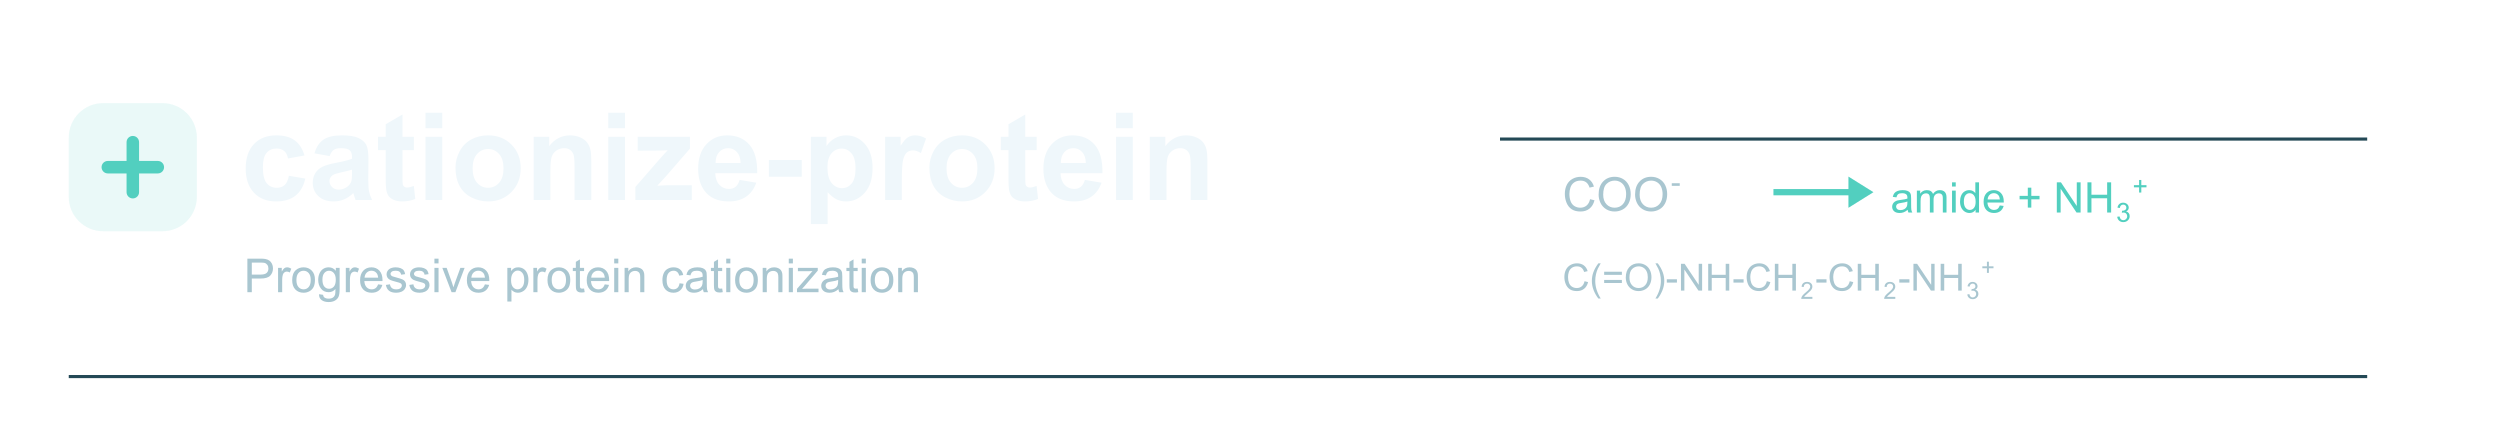
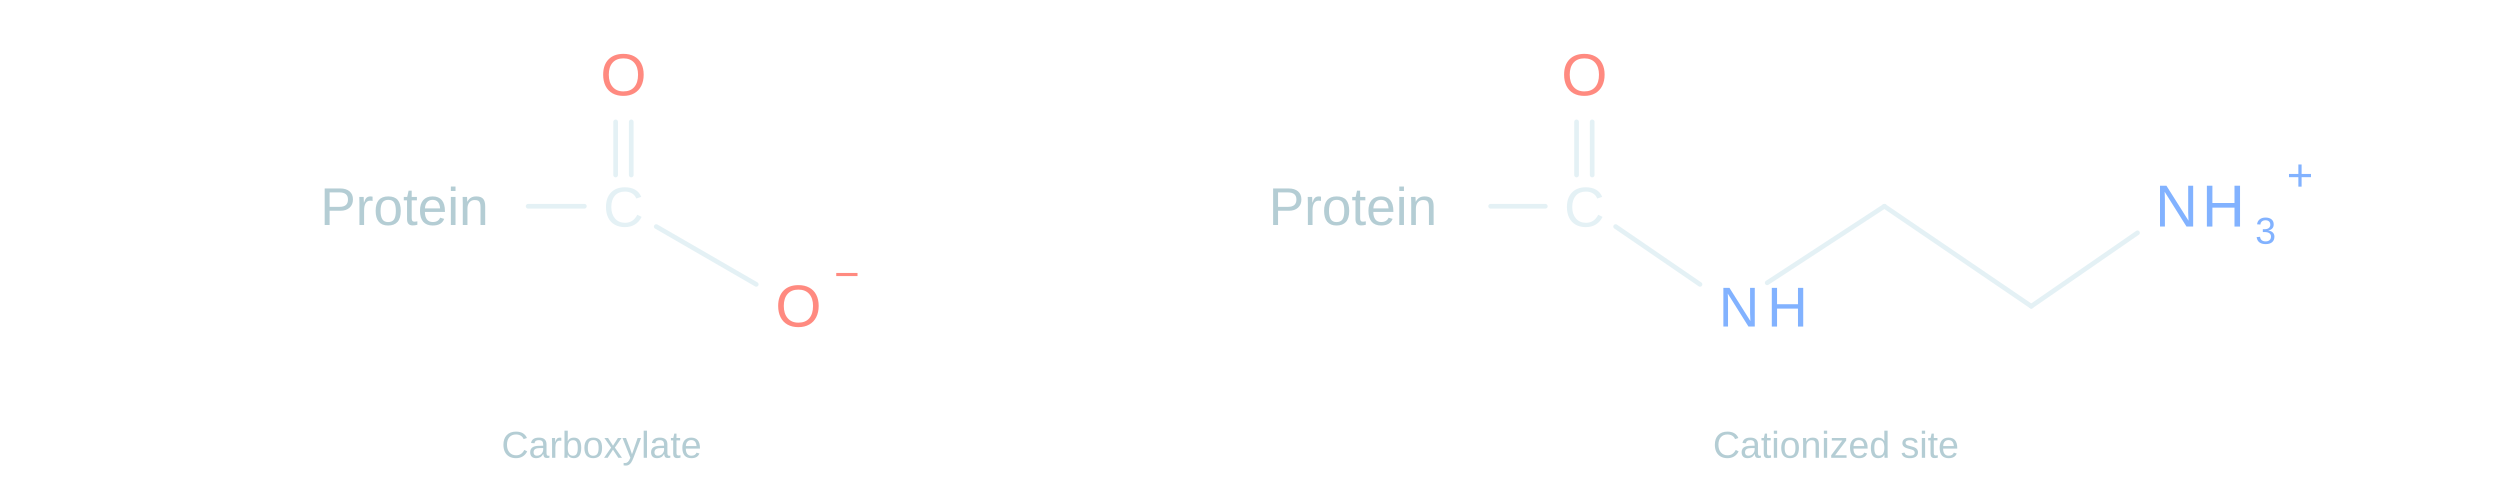
- <svg xmlns="http://www.w3.org/2000/svg" width="1600" height="280" viewBox="0 0 1600 280" role="img" aria-labelledby="title desc">
-   <rect x="44" y="66" width="82" height="82" rx="22" fill="#52cfbf" fill-opacity="0.12" />
-   <rect x="65" y="103" width="40" height="8" rx="4" fill="#52cfbf" />
-   <rect x="81" y="87" width="8" height="40" rx="4" fill="#52cfbf" />
-   <path transform="translate(154.000 128.000) scale(1 -1)" fill="#eff7fb" d="M40.865,28.494 L30.323,26.581 Q29.786,29.75,27.897,31.346 Q26.008,32.943,23.01,32.943 Q19,32.943,16.624,30.176 Q14.247,27.422,14.247,20.95 Q14.247,13.748,16.66,10.774 Q19.086,7.812,23.156,7.812 Q26.203,7.812,28.141,9.543 Q30.091,11.273,30.883,15.502 L41.401,13.711 Q39.768,6.472,35.112,2.779 Q30.469,-0.914,22.657,-0.914 Q13.784,-0.914,8.507,4.68 Q3.242,10.286,3.242,20.183 Q3.242,30.201,8.531,35.782 Q13.821,41.364,22.852,41.364 Q30.237,41.364,34.6,38.183 Q38.963,35.002,40.865,28.494 Z M56.977,28.104 L47.263,29.859 Q48.896,35.722,52.894,38.537 Q56.891,41.364,64.777,41.364 Q71.943,41.364,75.441,39.67 Q78.951,37.976,80.377,35.368 Q81.802,32.76,81.802,25.789 L81.693,13.297 Q81.693,7.958,82.205,5.423 Q82.717,2.901,84.13,0 L73.539,0 Q73.125,1.073,72.516,3.157 Q72.248,4.119,72.126,4.424 Q69.383,1.755,66.263,0.414 Q63.143,-0.914,59.597,-0.914 Q53.357,-0.914,49.749,2.474 Q46.154,5.862,46.154,11.042 Q46.154,14.479,47.787,17.16 Q49.432,19.841,52.382,21.267 Q55.331,22.705,60.901,23.766 Q68.396,25.179,71.297,26.398 L71.297,27.458 Q71.297,30.542,69.773,31.858 Q68.25,33.174,64.021,33.174 Q61.157,33.174,59.56,32.053 Q57.964,30.932,56.977,28.104 Z M71.297,19.427 Q69.237,18.744,64.777,17.782 Q60.328,16.831,58.951,15.917 Q56.855,14.43,56.855,12.151 Q56.855,9.908,58.524,8.263 Q60.206,6.63,62.802,6.63 Q65.691,6.63,68.323,8.531 Q70.261,9.982,70.87,12.078 Q71.297,13.443,71.297,17.294 L71.297,19.427 Z M110.894,40.45 L110.894,31.919 L103.582,31.919 L103.582,15.612 Q103.582,10.664,103.789,9.848 Q104.008,9.031,104.752,8.495 Q105.495,7.958,106.555,7.958 Q108.042,7.958,110.858,8.994 L111.772,0.682 Q108.042,-0.914,103.313,-0.914 Q100.425,-0.914,98.097,0.049 Q95.782,1.024,94.697,2.572 Q93.612,4.119,93.186,6.74 Q92.844,8.604,92.844,14.284 L92.844,31.919 L87.933,31.919 L87.933,40.45 L92.844,40.45 L92.844,48.482 L103.582,54.734 L103.582,40.45 L110.894,40.45 Z M118.316,45.935 L118.316,55.831 L129.029,55.831 L129.029,45.935 L118.316,45.935 Z M118.316,0 L118.316,40.45 L129.029,40.45 L129.029,0 L118.316,0 Z M137.512,20.792 Q137.512,26.13,140.144,31.115 Q142.777,36.112,147.591,38.732 Q152.405,41.364,158.352,41.364 Q167.529,41.364,173.392,35.405 Q179.254,29.445,179.254,20.341 Q179.254,11.164,173.331,5.119 Q167.407,-0.914,158.425,-0.914 Q152.868,-0.914,147.822,1.597 Q142.777,4.119,140.144,8.97 Q137.512,13.821,137.512,20.792 Z M148.48,20.219 Q148.48,14.211,151.332,11.005 Q154.196,7.812,158.389,7.812 Q162.581,7.812,165.409,11.005 Q168.248,14.211,168.248,20.304 Q168.248,26.24,165.409,29.433 Q162.581,32.638,158.389,32.638 Q154.196,32.638,151.332,29.433 Q148.48,26.24,148.48,20.219 Z M224.421,0 L213.72,0 L213.72,20.646 Q213.72,27.19,213.037,29.116 Q212.355,31.042,210.807,32.102 Q209.259,33.174,207.09,33.174 Q204.311,33.174,202.105,31.651 Q199.899,30.128,199.071,27.605 Q198.254,25.094,198.254,18.318 L198.254,0 L187.553,0 L187.553,40.45 L197.498,40.45 L197.498,34.503 Q202.788,41.364,210.832,41.364 Q214.366,41.364,217.291,40.085 Q220.228,38.805,221.727,36.818 Q223.238,34.844,223.823,32.333 Q224.421,29.823,224.421,25.143 L224.421,0 Z M235.268,45.935 L235.268,55.831 L245.98,55.831 L245.98,45.935 L235.268,45.935 Z M235.268,0 L235.268,40.45 L245.98,40.45 L245.98,0 L235.268,0 Z M252.635,0 L252.635,8.336 L267.796,25.752 Q271.525,30.018,273.317,31.797 Q271.452,31.688,268.405,31.651 L254.122,31.578 L254.122,40.45 L287.564,40.45 L287.564,32.87 L272.098,15.039 L266.65,9.141 Q271.111,9.409,272.171,9.409 L288.746,9.409 L288.746,0 L252.635,0 Z M319.361,12.87 L330.025,11.078 Q327.978,5.216,323.529,2.145 Q319.093,-0.914,312.439,-0.914 Q301.884,-0.914,296.814,5.984 Q292.817,11.505,292.817,19.914 Q292.817,29.969,298.07,35.661 Q303.335,41.364,311.366,41.364 Q320.397,41.364,325.613,35.405 Q330.83,29.445,330.598,17.136 L303.786,17.136 Q303.908,12.383,306.382,9.726 Q308.856,7.081,312.548,7.081 Q315.059,7.081,316.765,8.446 Q318.484,9.823,319.361,12.87 Z M319.971,23.692 Q319.861,28.336,317.57,30.749 Q315.291,33.174,312.012,33.174 Q308.514,33.174,306.223,30.627 Q303.944,28.068,303.981,23.692 L319.971,23.692 Z M338.093,14.893 L338.093,25.594 L359.117,25.594 L359.117,14.893 L338.093,14.893 Z M364.979,40.45 L374.961,40.45 L374.961,34.503 Q376.911,37.55,380.213,39.451 Q383.528,41.364,387.575,41.364 Q394.619,41.364,399.531,35.843 Q404.442,30.323,404.442,20.451 Q404.442,10.323,399.482,4.704 Q394.534,-0.914,387.489,-0.914 Q384.138,-0.914,381.408,0.414 Q378.69,1.755,375.692,4.985 L375.692,-15.393 L364.979,-15.393 L364.979,40.45 Z M375.57,20.914 Q375.57,14.089,378.276,10.835 Q380.981,7.581,384.869,7.581 Q388.598,7.581,391.072,10.567 Q393.547,13.565,393.547,20.378 Q393.547,26.739,390.987,29.823 Q388.44,32.906,384.674,32.906 Q380.75,32.906,378.154,29.872 Q375.57,26.849,375.57,20.914 Z M423.174,0 L412.474,0 L412.474,40.45 L422.419,40.45 L422.419,34.698 Q424.966,38.768,427.001,40.06 Q429.037,41.364,431.632,41.364 Q435.289,41.364,438.677,39.341 L435.362,30.018 Q432.656,31.761,430.341,31.761 Q428.086,31.761,426.526,30.517 Q424.966,29.287,424.064,26.045 Q423.174,22.815,423.174,12.492 L423.174,0 Z M440.81,20.792 Q440.81,26.13,443.442,31.115 Q446.075,36.112,450.889,38.732 Q455.703,41.364,461.65,41.364 Q470.827,41.364,476.69,35.405 Q482.552,29.445,482.552,20.341 Q482.552,11.164,476.629,5.119 Q470.706,-0.914,461.723,-0.914 Q456.166,-0.914,451.12,1.597 Q446.075,4.119,443.442,8.97 Q440.81,13.821,440.81,20.792 Z M451.778,20.219 Q451.778,14.211,454.63,11.005 Q457.494,7.812,461.687,7.812 Q465.879,7.812,468.707,11.005 Q471.547,14.211,471.547,20.304 Q471.547,26.24,468.707,29.433 Q465.879,32.638,461.687,32.638 Q457.494,32.638,454.63,29.433 Q451.778,26.24,451.778,20.219 Z M509.474,40.45 L509.474,31.919 L502.162,31.919 L502.162,15.612 Q502.162,10.664,502.369,9.848 Q502.588,9.031,503.332,8.495 Q504.075,7.958,505.135,7.958 Q506.622,7.958,509.438,8.994 L510.352,0.682 Q506.622,-0.914,501.893,-0.914 Q499.005,-0.914,496.677,0.049 Q494.362,1.024,493.277,2.572 Q492.192,4.119,491.766,6.74 Q491.424,8.604,491.424,14.284 L491.424,31.919 L486.513,31.919 L486.513,40.45 L491.424,40.45 L491.424,48.482 L502.162,54.734 L502.162,40.45 L509.474,40.45 Z M540.321,12.87 L550.985,11.078 Q548.937,5.216,544.489,2.145 Q540.053,-0.914,533.398,-0.914 Q522.844,-0.914,517.774,5.984 Q513.776,11.505,513.776,19.914 Q513.776,29.969,519.029,35.661 Q524.294,41.364,532.326,41.364 Q541.357,41.364,546.573,35.405 Q551.789,29.445,551.558,17.136 L524.745,17.136 Q524.867,12.383,527.341,9.726 Q529.815,7.081,533.508,7.081 Q536.018,7.081,537.725,8.446 Q539.443,9.823,540.321,12.87 Z M540.93,23.692 Q540.82,28.336,538.529,30.749 Q536.25,33.174,532.972,33.174 Q529.474,33.174,527.183,30.627 Q524.903,28.068,524.94,23.692 L540.93,23.692 Z M560.272,45.935 L560.272,55.831 L570.984,55.831 L570.984,45.935 L560.272,45.935 Z M560.272,0 L560.272,40.45 L570.984,40.45 L570.984,0 L560.272,0 Z M618.735,0 L608.034,0 L608.034,20.646 Q608.034,27.19,607.352,29.116 Q606.669,31.042,605.122,32.102 Q603.574,33.174,601.404,33.174 Q598.626,33.174,596.42,31.651 Q594.214,30.128,593.385,27.605 Q592.568,25.094,592.568,18.318 L592.568,0 L581.868,0 L581.868,40.45 L591.813,40.45 L591.813,34.503 Q597.102,41.364,605.146,41.364 Q608.68,41.364,611.605,40.085 Q614.543,38.805,616.042,36.818 Q617.553,34.844,618.138,32.333 Q618.735,29.823,618.735,25.143 L618.735,0 Z" />
-   <path transform="translate(156.000 187.000) scale(1 -1)" fill="#a9c6d0" d="M2.316,0 L2.316,21.473 L10.416,21.473 Q12.553,21.473,13.683,21.272 Q15.262,21.005,16.331,20.264 Q17.405,19.528,18.056,18.192 Q18.708,16.861,18.708,15.262 Q18.708,12.525,16.964,10.627 Q15.22,8.733,10.664,8.733 L5.156,8.733 L5.156,0 L2.316,0 Z M5.156,11.264 L10.706,11.264 Q13.463,11.264,14.62,12.291 Q15.778,13.317,15.778,15.178 Q15.778,16.523,15.094,17.48 Q14.414,18.441,13.303,18.75 Q12.581,18.942,10.65,18.942 L5.156,18.942 L5.156,11.264 Z M21.961,0 L21.961,15.558 L24.333,15.558 L24.333,13.2 Q25.242,14.855,26.011,15.38 Q26.78,15.909,27.703,15.909 Q29.034,15.909,30.413,15.061 L29.503,12.614 Q28.538,13.186,27.572,13.186 Q26.705,13.186,26.016,12.666 Q25.327,12.145,25.036,11.222 Q24.595,9.816,24.595,8.147 L24.595,0 L21.961,0 Z M30.998,7.777 Q30.998,12.098,33.398,14.18 Q35.405,15.909,38.292,15.909 Q41.498,15.909,43.533,13.805 Q45.572,11.705,45.572,7.997 Q45.572,4.997,44.672,3.272 Q43.772,1.552,42.047,0.6 Q40.327,-0.352,38.292,-0.352 Q35.025,-0.352,33.009,1.744 Q30.998,3.839,30.998,7.777 Z M33.708,7.777 Q33.708,4.791,35.011,3.305 Q36.314,1.819,38.292,1.819 Q40.256,1.819,41.559,3.309 Q42.862,4.805,42.862,7.866 Q42.862,10.753,41.55,12.239 Q40.237,13.725,38.292,13.725 Q36.314,13.725,35.011,12.244 Q33.708,10.767,33.708,7.777 Z M48.178,-1.289 L50.742,-1.669 Q50.902,-2.855,51.633,-3.398 Q52.617,-4.13,54.314,-4.13 Q56.147,-4.13,57.141,-3.398 Q58.139,-2.667,58.491,-1.35 Q58.697,-0.544,58.678,2.034 Q56.953,0,54.375,0 Q51.164,0,49.406,2.316 Q47.648,4.631,47.648,7.866 Q47.648,10.092,48.455,11.972 Q49.261,13.856,50.789,14.883 Q52.322,15.909,54.389,15.909 Q57.141,15.909,58.931,13.683 L58.931,15.558 L61.359,15.558 L61.359,2.109 Q61.359,-1.523,60.619,-3.038 Q59.883,-4.556,58.275,-5.433 Q56.672,-6.314,54.328,-6.314 Q51.548,-6.314,49.833,-5.062 Q48.117,-3.811,48.178,-1.289 Z M50.358,8.058 Q50.358,4.997,51.572,3.591 Q52.791,2.184,54.623,2.184 Q56.438,2.184,57.666,3.581 Q58.898,4.983,58.898,7.969 Q58.898,10.823,57.633,12.272 Q56.367,13.725,54.577,13.725 Q52.819,13.725,51.586,12.295 Q50.358,10.87,50.358,8.058 Z M65.316,0 L65.316,15.558 L67.688,15.558 L67.688,13.2 Q68.597,14.855,69.366,15.38 Q70.134,15.909,71.058,15.909 Q72.389,15.909,73.767,15.061 L72.858,12.614 Q71.892,13.186,70.927,13.186 Q70.059,13.186,69.37,12.666 Q68.681,12.145,68.391,11.222 Q67.95,9.816,67.95,8.147 L67.95,0 L65.316,0 Z M85.983,5.011 L88.706,4.673 Q88.064,2.288,86.32,0.966 Q84.577,-0.352,81.867,-0.352 Q78.455,-0.352,76.453,1.748 Q74.452,3.853,74.452,7.645 Q74.452,11.573,76.472,13.739 Q78.497,15.909,81.717,15.909 Q84.839,15.909,86.817,13.786 Q88.795,11.662,88.795,7.809 Q88.795,7.575,88.781,7.106 L77.18,7.106 Q77.325,4.542,78.628,3.178 Q79.931,1.819,81.881,1.819 Q83.33,1.819,84.356,2.578 Q85.383,3.342,85.983,5.011 Z M77.325,9.272 L86.011,9.272 Q85.838,11.236,85.017,12.216 Q83.756,13.739,81.75,13.739 Q79.931,13.739,78.694,12.525 Q77.456,11.311,77.325,9.272 Z M90.961,4.645 L93.567,5.053 Q93.787,3.487,94.791,2.653 Q95.794,1.819,97.598,1.819 Q99.412,1.819,100.289,2.555 Q101.17,3.295,101.17,4.294 Q101.17,5.184,100.392,5.7 Q99.853,6.052,97.697,6.591 Q94.8,7.327,93.68,7.861 Q92.559,8.395,91.978,9.338 Q91.402,10.284,91.402,11.428 Q91.402,12.464,91.875,13.35 Q92.353,14.241,93.173,14.827 Q93.787,15.277,94.847,15.591 Q95.911,15.909,97.13,15.909 Q98.958,15.909,100.341,15.38 Q101.728,14.855,102.384,13.95 Q103.045,13.05,103.294,11.545 L100.716,11.194 Q100.542,12.394,99.698,13.064 Q98.855,13.739,97.317,13.739 Q95.503,13.739,94.725,13.139 Q93.947,12.539,93.947,11.733 Q93.947,11.222,94.27,10.809 Q94.594,10.387,95.283,10.106 Q95.677,9.961,97.612,9.436 Q100.411,8.686,101.513,8.208 Q102.619,7.734,103.247,6.825 Q103.88,5.92,103.88,4.57 Q103.88,3.253,103.111,2.086 Q102.342,0.923,100.889,0.286 Q99.441,-0.352,97.612,-0.352 Q94.58,-0.352,92.991,0.909 Q91.402,2.17,90.961,4.645 Z M105.961,4.645 L108.567,5.053 Q108.787,3.487,109.791,2.653 Q110.794,1.819,112.598,1.819 Q114.412,1.819,115.289,2.555 Q116.17,3.295,116.17,4.294 Q116.17,5.184,115.392,5.7 Q114.853,6.052,112.697,6.591 Q109.8,7.327,108.68,7.861 Q107.559,8.395,106.978,9.338 Q106.402,10.284,106.402,11.428 Q106.402,12.464,106.875,13.35 Q107.353,14.241,108.173,14.827 Q108.787,15.277,109.847,15.591 Q110.911,15.909,112.13,15.909 Q113.958,15.909,115.341,15.38 Q116.728,14.855,117.384,13.95 Q118.045,13.05,118.294,11.545 L115.716,11.194 Q115.542,12.394,114.698,13.064 Q113.855,13.739,112.317,13.739 Q110.503,13.739,109.725,13.139 Q108.947,12.539,108.947,11.733 Q108.947,11.222,109.27,10.809 Q109.594,10.387,110.283,10.106 Q110.677,9.961,112.612,9.436 Q115.411,8.686,116.513,8.208 Q117.619,7.734,118.247,6.825 Q118.88,5.92,118.88,4.57 Q118.88,3.253,118.111,2.086 Q117.342,0.923,115.889,0.286 Q114.441,-0.352,112.612,-0.352 Q109.58,-0.352,107.991,0.909 Q106.402,2.17,105.961,4.645 Z M122.03,18.441 L122.03,21.473 L124.669,21.473 L124.669,18.441 L122.03,18.441 Z M122.03,0 L122.03,15.558 L124.669,15.558 L124.669,0 L122.03,0 Z M133.003,0 L127.083,15.558 L129.867,15.558 L133.209,6.239 Q133.748,4.73,134.203,3.108 Q134.555,4.336,135.183,6.066 L138.642,15.558 L141.352,15.558 L135.464,0 L133.003,0 Z M154.331,5.011 L157.055,4.673 Q156.412,2.288,154.669,0.966 Q152.925,-0.352,150.216,-0.352 Q146.803,-0.352,144.802,1.748 Q142.8,3.853,142.8,7.645 Q142.8,11.573,144.82,13.739 Q146.845,15.909,150.066,15.909 Q153.188,15.909,155.166,13.786 Q157.144,11.662,157.144,7.809 Q157.144,7.575,157.13,7.106 L145.528,7.106 Q145.673,4.542,146.977,3.178 Q148.28,1.819,150.23,1.819 Q151.678,1.819,152.705,2.578 Q153.731,3.342,154.331,5.011 Z M145.673,9.272 L154.359,9.272 Q154.186,11.236,153.366,12.216 Q152.105,13.739,150.098,13.739 Q148.28,13.739,147.042,12.525 Q145.805,11.311,145.673,9.272 Z M168.698,-5.963 L168.698,15.558 L171.098,15.558 L171.098,13.537 Q171.952,14.723,173.02,15.314 Q174.089,15.909,175.613,15.909 Q177.605,15.909,179.128,14.883 Q180.652,13.856,181.425,11.986 Q182.203,10.12,182.203,7.894 Q182.203,5.508,181.345,3.595 Q180.492,1.683,178.856,0.666 Q177.225,-0.352,175.42,-0.352 Q174.103,-0.352,173.053,0.206 Q172.008,0.764,171.333,1.613 L171.333,-5.963 L168.698,-5.963 Z M171.084,7.692 Q171.084,4.688,172.298,3.253 Q173.517,1.819,175.247,1.819 Q177.005,1.819,178.256,3.305 Q179.508,4.791,179.508,7.912 Q179.508,10.884,178.284,12.361 Q177.061,13.842,175.364,13.842 Q173.677,13.842,172.378,12.267 Q171.084,10.692,171.084,7.692 Z M185.353,0 L185.353,15.558 L187.725,15.558 L187.725,13.2 Q188.634,14.855,189.403,15.38 Q190.172,15.909,191.095,15.909 Q192.427,15.909,193.805,15.061 L192.895,12.614 Q191.93,13.186,190.964,13.186 Q190.097,13.186,189.408,12.666 Q188.719,12.145,188.428,11.222 Q187.988,9.816,187.988,8.147 L187.988,0 L185.353,0 Z M194.391,7.777 Q194.391,12.098,196.791,14.18 Q198.797,15.909,201.684,15.909 Q204.891,15.909,206.925,13.805 Q208.964,11.705,208.964,7.997 Q208.964,4.997,208.064,3.272 Q207.164,1.552,205.439,0.6 Q203.719,-0.352,201.684,-0.352 Q198.417,-0.352,196.402,1.744 Q194.391,3.839,194.391,7.777 Z M197.1,7.777 Q197.1,4.791,198.403,3.305 Q199.706,1.819,201.684,1.819 Q203.648,1.819,204.952,3.309 Q206.255,4.805,206.255,7.866 Q206.255,10.753,204.942,12.239 Q203.63,13.725,201.684,13.725 Q199.706,13.725,198.403,12.244 Q197.1,10.767,197.1,7.777 Z M217.809,2.358 L218.189,0.028 Q217.078,-0.206,216.197,-0.206 Q214.762,-0.206,213.97,0.248 Q213.183,0.703,212.859,1.444 Q212.536,2.184,212.536,4.556 L212.536,13.505 L210.605,13.505 L210.605,15.558 L212.536,15.558 L212.536,19.411 L215.156,20.991 L215.156,15.558 L217.809,15.558 L217.809,13.505 L215.156,13.505 L215.156,4.411 Q215.156,3.281,215.297,2.958 Q215.438,2.639,215.752,2.447 Q216.066,2.255,216.652,2.255 Q217.092,2.255,217.809,2.358 Z M231.037,5.011 L233.761,4.673 Q233.119,2.288,231.375,0.966 Q229.631,-0.352,226.922,-0.352 Q223.509,-0.352,221.508,1.748 Q219.506,3.853,219.506,7.645 Q219.506,11.573,221.527,13.739 Q223.552,15.909,226.772,15.909 Q229.894,15.909,231.872,13.786 Q233.85,11.662,233.85,7.809 Q233.85,7.575,233.836,7.106 L222.234,7.106 Q222.38,4.542,223.683,3.178 Q224.986,1.819,226.936,1.819 Q228.384,1.819,229.411,2.578 Q230.438,3.342,231.037,5.011 Z M222.38,9.272 L231.066,9.272 Q230.892,11.236,230.072,12.216 Q228.811,13.739,226.805,13.739 Q224.986,13.739,223.748,12.525 Q222.511,11.311,222.38,9.272 Z M237.084,18.441 L237.084,21.473 L239.723,21.473 L239.723,18.441 L237.084,18.441 Z M237.084,0 L237.084,15.558 L239.723,15.558 L239.723,0 L237.084,0 Z M243.736,0 L243.736,15.558 L246.108,15.558 L246.108,13.345 Q247.823,15.909,251.058,15.909 Q252.464,15.909,253.645,15.403 Q254.827,14.897,255.412,14.077 Q255.998,13.256,256.233,12.131 Q256.378,11.395,256.378,9.567 L256.378,0 L253.739,0 L253.739,9.464 Q253.739,11.077,253.43,11.873 Q253.125,12.67,252.342,13.144 Q251.559,13.622,250.505,13.622 Q248.817,13.622,247.594,12.553 Q246.37,11.484,246.37,8.498 L246.37,0 L243.736,0 Z M278.906,5.7 L281.498,5.362 Q281.072,2.681,279.319,1.163 Q277.57,-0.352,275.02,-0.352 Q271.828,-0.352,269.887,1.734 Q267.947,3.825,267.947,7.72 Q267.947,10.238,268.781,12.127 Q269.616,14.02,271.322,14.963 Q273.028,15.909,275.039,15.909 Q277.57,15.909,279.183,14.625 Q280.795,13.345,281.25,10.988 L278.686,10.589 Q278.32,12.159,277.387,12.947 Q276.459,13.739,275.137,13.739 Q273.145,13.739,271.898,12.309 Q270.656,10.884,270.656,7.795 Q270.656,4.659,271.856,3.239 Q273.061,1.819,274.992,1.819 Q276.544,1.819,277.584,2.77 Q278.625,3.722,278.906,5.7 Z M293.906,1.917 Q292.439,0.675,291.084,0.159 Q289.73,-0.352,288.178,-0.352 Q285.614,-0.352,284.236,0.9 Q282.858,2.152,282.858,4.102 Q282.858,5.245,283.378,6.188 Q283.898,7.134,284.742,7.706 Q285.586,8.278,286.641,8.569 Q287.414,8.775,288.984,8.967 Q292.177,9.347,293.686,9.872 Q293.7,10.416,293.7,10.561 Q293.7,12.173,292.95,12.834 Q291.942,13.725,289.95,13.725 Q288.089,13.725,287.203,13.073 Q286.317,12.422,285.891,10.767 L283.312,11.119 Q283.664,12.773,284.47,13.791 Q285.277,14.808,286.8,15.356 Q288.323,15.909,290.33,15.909 Q292.322,15.909,293.564,15.441 Q294.811,14.972,295.397,14.259 Q295.983,13.552,296.217,12.464 Q296.348,11.794,296.348,10.036 L296.348,6.52 Q296.348,2.841,296.517,1.866 Q296.686,0.895,297.188,0 L294.431,0 Q294.023,0.82,293.906,1.917 Z M293.686,7.809 Q292.247,7.223,289.378,6.811 Q287.752,6.577,287.077,6.281 Q286.406,5.991,286.036,5.428 Q285.67,4.866,285.67,4.177 Q285.67,3.122,286.467,2.419 Q287.269,1.716,288.806,1.716 Q290.33,1.716,291.516,2.381 Q292.702,3.047,293.259,4.205 Q293.686,5.1,293.686,6.839 L293.686,7.809 Z M306.192,2.358 L306.572,0.028 Q305.461,-0.206,304.58,-0.206 Q303.145,-0.206,302.353,0.248 Q301.566,0.703,301.242,1.444 Q300.919,2.184,300.919,4.556 L300.919,13.505 L298.988,13.505 L298.988,15.558 L300.919,15.558 L300.919,19.411 L303.539,20.991 L303.539,15.558 L306.192,15.558 L306.192,13.505 L303.539,13.505 L303.539,4.411 Q303.539,3.281,303.68,2.958 Q303.82,2.639,304.134,2.447 Q304.448,2.255,305.034,2.255 Q305.475,2.255,306.192,2.358 Z M308.784,18.441 L308.784,21.473 L311.423,21.473 L311.423,18.441 L308.784,18.441 Z M308.784,0 L308.784,15.558 L311.423,15.558 L311.423,0 L308.784,0 Z M314.456,7.777 Q314.456,12.098,316.856,14.18 Q318.863,15.909,321.75,15.909 Q324.956,15.909,326.991,13.805 Q329.03,11.705,329.03,7.997 Q329.03,4.997,328.13,3.272 Q327.23,1.552,325.505,0.6 Q323.784,-0.352,321.75,-0.352 Q318.483,-0.352,316.467,1.744 Q314.456,3.839,314.456,7.777 Z M317.166,7.777 Q317.166,4.791,318.469,3.305 Q319.772,1.819,321.75,1.819 Q323.714,1.819,325.017,3.309 Q326.32,4.805,326.32,7.866 Q326.32,10.753,325.008,12.239 Q323.695,13.725,321.75,13.725 Q319.772,13.725,318.469,12.244 Q317.166,10.767,317.166,7.777 Z M332.119,0 L332.119,15.558 L334.491,15.558 L334.491,13.345 Q336.206,15.909,339.441,15.909 Q340.847,15.909,342.028,15.403 Q343.209,14.897,343.795,14.077 Q344.381,13.256,344.616,12.131 Q344.761,11.395,344.761,9.567 L344.761,0 L342.122,0 L342.122,9.464 Q342.122,11.077,341.812,11.873 Q341.508,12.67,340.725,13.144 Q339.942,13.622,338.887,13.622 Q337.2,13.622,335.977,12.553 Q334.753,11.484,334.753,8.498 L334.753,0 L332.119,0 Z M348.816,18.441 L348.816,21.473 L351.455,21.473 L351.455,18.441 L348.816,18.441 Z M348.816,0 L348.816,15.558 L351.455,15.558 L351.455,0 L348.816,0 Z M354.075,0 L354.075,2.138 L363.98,13.505 Q362.292,13.42,361.003,13.42 L354.661,13.42 L354.661,15.558 L367.378,15.558 L367.378,13.814 L358.955,3.942 L357.328,2.138 Q359.1,2.269,360.652,2.269 L367.847,2.269 L367.847,0 L354.075,0 Z M380.62,1.917 Q379.153,0.675,377.798,0.159 Q376.444,-0.352,374.892,-0.352 Q372.328,-0.352,370.95,0.9 Q369.572,2.152,369.572,4.102 Q369.572,5.245,370.092,6.188 Q370.613,7.134,371.456,7.706 Q372.3,8.278,373.355,8.569 Q374.128,8.775,375.698,8.967 Q378.891,9.347,380.4,9.872 Q380.414,10.416,380.414,10.561 Q380.414,12.173,379.664,12.834 Q378.656,13.725,376.664,13.725 Q374.803,13.725,373.917,13.073 Q373.031,12.422,372.605,10.767 L370.027,11.119 Q370.378,12.773,371.184,13.791 Q371.991,14.808,373.514,15.356 Q375.038,15.909,377.044,15.909 Q379.036,15.909,380.278,15.441 Q381.525,14.972,382.111,14.259 Q382.697,13.552,382.931,12.464 Q383.062,11.794,383.062,10.036 L383.062,6.52 Q383.062,2.841,383.231,1.866 Q383.4,0.895,383.902,0 L381.145,0 Q380.738,0.82,380.62,1.917 Z M380.4,7.809 Q378.961,7.223,376.092,6.811 Q374.466,6.577,373.791,6.281 Q373.12,5.991,372.75,5.428 Q372.384,4.866,372.384,4.177 Q372.384,3.122,373.181,2.419 Q373.983,1.716,375.52,1.716 Q377.044,1.716,378.23,2.381 Q379.416,3.047,379.973,4.205 Q380.4,5.1,380.4,6.839 L380.4,7.809 Z M392.906,2.358 L393.286,0.028 Q392.175,-0.206,391.294,-0.206 Q389.859,-0.206,389.067,0.248 Q388.28,0.703,387.956,1.444 Q387.633,2.184,387.633,4.556 L387.633,13.505 L385.702,13.505 L385.702,15.558 L387.633,15.558 L387.633,19.411 L390.253,20.991 L390.253,15.558 L392.906,15.558 L392.906,13.505 L390.253,13.505 L390.253,4.411 Q390.253,3.281,390.394,2.958 Q390.534,2.639,390.848,2.447 Q391.163,2.255,391.748,2.255 Q392.189,2.255,392.906,2.358 Z M395.498,18.441 L395.498,21.473 L398.137,21.473 L398.137,18.441 L395.498,18.441 Z M395.498,0 L395.498,15.558 L398.137,15.558 L398.137,0 L395.498,0 Z M401.17,7.777 Q401.17,12.098,403.57,14.18 Q405.577,15.909,408.464,15.909 Q411.67,15.909,413.705,13.805 Q415.744,11.705,415.744,7.997 Q415.744,4.997,414.844,3.272 Q413.944,1.552,412.219,0.6 Q410.498,-0.352,408.464,-0.352 Q405.197,-0.352,403.181,1.744 Q401.17,3.839,401.17,7.777 Z M403.88,7.777 Q403.88,4.791,405.183,3.305 Q406.486,1.819,408.464,1.819 Q410.428,1.819,411.731,3.309 Q413.034,4.805,413.034,7.866 Q413.034,10.753,411.722,12.239 Q410.409,13.725,408.464,13.725 Q406.486,13.725,405.183,12.244 Q403.88,10.767,403.88,7.777 Z M418.833,0 L418.833,15.558 L421.205,15.558 L421.205,13.345 Q422.92,15.909,426.155,15.909 Q427.561,15.909,428.742,15.403 Q429.923,14.897,430.509,14.077 Q431.095,13.256,431.33,12.131 Q431.475,11.395,431.475,9.567 L431.475,0 L428.836,0 L428.836,9.464 Q428.836,11.077,428.527,11.873 Q428.222,12.67,427.439,13.144 Q426.656,13.622,425.602,13.622 Q423.914,13.622,422.691,12.553 Q421.467,11.484,421.467,8.498 L421.467,0 L418.833,0 Z" />
-   <rect x="960" y="88" width="555" height="2" fill="#244956" />
-   <rect x="44" y="240" width="1471" height="2" fill="#244956" />
-   <path transform="translate(1000.000 135.000) scale(1 -1)" fill="#a9c6d0" d="M17.639,7.528 L20.48,6.811 Q19.584,3.309,17.264,1.472 Q14.944,-0.366,11.588,-0.366 Q8.114,-0.366,5.939,1.045 Q3.764,2.461,2.63,5.142 Q1.495,7.823,1.495,10.898 Q1.495,14.255,2.775,16.748 Q4.059,19.247,6.422,20.541 Q8.789,21.839,11.63,21.839 Q14.855,21.839,17.048,20.198 Q19.247,18.558,20.114,15.586 L17.316,14.925 Q16.566,17.269,15.145,18.337 Q13.725,19.411,11.573,19.411 Q9.098,19.411,7.434,18.22 Q5.77,17.034,5.095,15.033 Q4.425,13.036,4.425,10.912 Q4.425,8.175,5.222,6.131 Q6.019,4.088,7.702,3.075 Q9.389,2.067,11.353,2.067 Q13.739,2.067,15.394,3.441 Q17.053,4.819,17.639,7.528 Z M23.114,10.458 Q23.114,15.806,25.983,18.83 Q28.856,21.858,33.398,21.858 Q36.375,21.858,38.761,20.433 Q41.147,19.012,42.398,16.472 Q43.655,13.931,43.655,10.706 Q43.655,7.444,42.333,4.866 Q41.016,2.288,38.597,0.961 Q36.183,-0.366,33.384,-0.366 Q30.352,-0.366,27.961,1.097 Q25.575,2.564,24.342,5.095 Q23.114,7.631,23.114,10.458 Z M26.044,10.416 Q26.044,6.534,28.13,4.298 Q30.22,2.067,33.37,2.067 Q36.577,2.067,38.648,4.322 Q40.725,6.577,40.725,10.725 Q40.725,13.345,39.839,15.3 Q38.953,17.255,37.242,18.333 Q35.536,19.411,33.413,19.411 Q30.398,19.411,28.219,17.334 Q26.044,15.262,26.044,10.416 Z M46.448,10.458 Q46.448,15.806,49.317,18.83 Q52.191,21.858,56.733,21.858 Q59.709,21.858,62.095,20.433 Q64.481,19.012,65.733,16.472 Q66.989,13.931,66.989,10.706 Q66.989,7.444,65.667,4.866 Q64.35,2.288,61.931,0.961 Q59.517,-0.366,56.719,-0.366 Q53.686,-0.366,51.295,1.097 Q48.909,2.564,47.677,5.095 Q46.448,7.631,46.448,10.458 Z M49.378,10.416 Q49.378,6.534,51.464,4.298 Q53.555,2.067,56.705,2.067 Q59.911,2.067,61.983,4.322 Q64.059,6.577,64.059,10.725 Q64.059,13.345,63.173,15.3 Q62.288,17.255,60.577,18.333 Q58.87,19.411,56.747,19.411 Q53.733,19.411,51.553,17.334 Q49.378,15.262,49.378,10.416 Z" />
-   <path transform="translate(1069.334 123.000) scale(1 -1)" fill="#a9c6d0" d="M0.6,4.061 L0.6,5.732 L5.702,5.732 L5.702,4.061 L0.6,4.061 Z" />
-   <rect x="1135" y="121" width="60" height="4" fill="#52cfbf" />
-   <polygon points="1199,123 1183,113 1183,133" fill="#52cfbf" />
-   <path transform="translate(1210.000 136.000) scale(1 -1)" fill="#52cfbf" d="M10.918,1.726 Q9.598,0.608,8.378,0.143 Q7.159,-0.316,5.763,-0.316 Q3.455,-0.316,2.215,0.81 Q0.975,1.936,0.975,3.691 Q0.975,4.721,1.443,5.569 Q1.911,6.421,2.671,6.936 Q3.43,7.45,4.379,7.712 Q5.075,7.897,6.488,8.07 Q9.361,8.412,10.72,8.885 Q10.732,9.374,10.732,9.505 Q10.732,10.956,10.057,11.551 Q9.15,12.352,7.357,12.352 Q5.683,12.352,4.885,11.766 Q4.088,11.18,3.704,9.691 L1.384,10.007 Q1.7,11.496,2.426,12.412 Q3.151,13.327,4.522,13.821 Q5.894,14.318,7.699,14.318 Q9.492,14.318,10.61,13.897 Q11.732,13.475,12.26,12.833 Q12.787,12.196,12.998,11.218 Q13.116,10.614,13.116,9.032 L13.116,5.868 Q13.116,2.557,13.268,1.679 Q13.42,0.806,13.871,0 L11.391,0 Q11.024,0.738,10.918,1.726 Z M10.72,7.028 Q9.425,6.501,6.843,6.13 Q5.379,5.919,4.771,5.653 Q4.168,5.392,3.835,4.885 Q3.506,4.379,3.506,3.759 Q3.506,2.81,4.223,2.177 Q4.944,1.544,6.328,1.544 Q7.699,1.544,8.767,2.143 Q9.834,2.742,10.336,3.784 Q10.72,4.59,10.72,6.155 L10.72,7.028 Z M16.795,0 L16.795,14.002 L18.917,14.002 L18.917,12.036 Q19.575,13.066,20.668,13.69 Q21.765,14.318,23.161,14.318 Q24.718,14.318,25.713,13.673 Q26.709,13.027,27.118,11.867 Q28.78,14.318,31.442,14.318 Q33.526,14.318,34.644,13.162 Q35.767,12.011,35.767,9.61 L35.767,0 L33.404,0 L33.404,8.821 Q33.404,10.243,33.172,10.867 Q32.944,11.496,32.337,11.876 Q31.733,12.26,30.915,12.26 Q29.438,12.26,28.46,11.277 Q27.485,10.298,27.485,8.134 L27.485,0 L25.114,0 L25.114,9.096 Q25.114,10.678,24.532,11.467 Q23.954,12.26,22.634,12.26 Q21.634,12.26,20.782,11.732 Q19.934,11.205,19.55,10.188 Q19.166,9.176,19.166,7.265 L19.166,0 L16.795,0 Z M39.298,16.597 L39.298,19.326 L41.673,19.326 L41.673,16.597 L39.298,16.597 Z M39.298,0 L39.298,14.002 L41.673,14.002 L41.673,0 L39.298,0 Z M54.367,0 L54.367,1.768 Q53.034,-0.316,50.452,-0.316 Q48.777,-0.316,47.372,0.608 Q45.968,1.531,45.196,3.185 Q44.428,4.839,44.428,6.986 Q44.428,9.083,45.124,10.792 Q45.824,12.5,47.221,13.407 Q48.621,14.318,50.347,14.318 Q51.612,14.318,52.599,13.783 Q53.591,13.251,54.211,12.395 L54.211,19.326 L56.569,19.326 L56.569,0 L54.367,0 Z M46.866,6.986 Q46.866,4.299,47.997,2.966 Q49.132,1.637,50.676,1.637 Q52.232,1.637,53.317,2.907 Q54.405,4.181,54.405,6.788 Q54.405,9.665,53.295,11.007 Q52.19,12.352,50.57,12.352 Q48.988,12.352,47.925,11.062 Q46.866,9.771,46.866,6.986 Z M69.884,4.51 L72.335,4.206 Q71.757,2.059,70.187,0.869 Q68.618,-0.316,66.18,-0.316 Q63.108,-0.316,61.307,1.574 Q59.505,3.468,59.505,6.881 Q59.505,10.416,61.324,12.365 Q63.146,14.318,66.044,14.318 Q68.854,14.318,70.635,12.407 Q72.415,10.496,72.415,7.028 Q72.415,6.817,72.402,6.396 L61.961,6.396 Q62.092,4.088,63.264,2.86 Q64.437,1.637,66.192,1.637 Q67.496,1.637,68.42,2.32 Q69.344,3.008,69.884,4.51 Z M62.092,8.345 L69.909,8.345 Q69.753,10.112,69.014,10.994 Q67.88,12.365,66.074,12.365 Q64.437,12.365,63.323,11.273 Q62.21,10.18,62.092,8.345 Z M87.796,3.126 L87.796,8.425 L82.536,8.425 L82.536,10.64 L87.796,10.64 L87.796,15.9 L90.037,15.9 L90.037,10.64 L95.297,10.64 L95.297,8.425 L90.037,8.425 L90.037,3.126 L87.796,3.126 Z M106.363,0 L106.363,19.326 L108.983,19.326 L119.138,4.151 L119.138,19.326 L121.589,19.326 L121.589,0 L118.965,0 L108.814,15.188 L108.814,0 L106.363,0 Z M125.968,0 L125.968,19.326 L128.524,19.326 L128.524,11.391 L138.569,11.391 L138.569,19.326 L141.126,19.326 L141.126,0 L138.569,0 L138.569,9.108 L128.524,9.108 L128.524,0 L125.968,0 Z" />
-   <path transform="translate(1354.303 141.940) scale(1 -1)" fill="#52cfbf" d="M0.715,3.213 L2.209,3.413 Q2.466,2.142,3.086,1.581 Q3.705,1.021,4.593,1.021 Q5.648,1.021,6.373,1.752 Q7.102,2.482,7.102,3.564 Q7.102,4.593,6.429,5.26 Q5.757,5.93,4.718,5.93 Q4.295,5.93,3.663,5.765 L3.83,7.078 Q3.979,7.059,4.069,7.059 Q5.026,7.059,5.789,7.556 Q6.554,8.056,6.554,9.095 Q6.554,9.916,5.996,10.456 Q5.441,10.998,4.561,10.998 Q3.689,10.998,3.107,10.448 Q2.525,9.9,2.36,8.805 L0.864,9.071 Q1.137,10.573,2.108,11.399 Q3.08,12.226,4.526,12.226 Q5.523,12.226,6.36,11.798 Q7.2,11.37,7.644,10.631 Q8.09,9.892,8.09,9.06 Q8.09,8.274,7.665,7.625 Q7.242,6.977,6.413,6.594 Q7.492,6.347,8.09,5.56 Q8.688,4.776,8.688,3.596 Q8.688,2.001,7.524,0.893 Q6.363,-0.215,4.585,-0.215 Q2.982,-0.215,1.922,0.739 Q0.864,1.696,0.715,3.213 Z" />
-   <path transform="translate(1364.762 125.200) scale(1 -1)" fill="#52cfbf" d="M4.261,1.969 L4.261,5.308 L0.946,5.308 L0.946,6.703 L4.261,6.703 L4.261,10.017 L5.672,10.017 L5.672,6.703 L8.986,6.703 L8.986,5.308 L5.672,5.308 L5.672,1.969 L4.261,1.969 Z" />
-   <path transform="translate(1000.000 186.000) scale(1 -1)" fill="#a9c6d0" d="M14.111,6.022 L16.384,5.449 Q15.668,2.647,13.811,1.177 Q11.955,-0.292,9.27,-0.292 Q6.491,-0.292,4.751,0.836 Q3.011,1.969,2.104,4.114 Q1.196,6.259,1.196,8.719 Q1.196,11.404,2.22,13.399 Q3.248,15.398,5.138,16.433 Q7.031,17.471,9.304,17.471 Q11.884,17.471,13.639,16.159 Q15.398,14.846,16.091,12.469 L13.852,11.94 Q13.252,13.815,12.116,14.67 Q10.98,15.529,9.259,15.529 Q7.279,15.529,5.947,14.576 Q4.616,13.627,4.076,12.026 Q3.54,10.429,3.54,8.73 Q3.54,6.54,4.178,4.905 Q4.815,3.27,6.161,2.46 Q7.511,1.654,9.082,1.654 Q10.991,1.654,12.315,2.752 Q13.643,3.855,14.111,6.022 Z M22.946,-5.051 Q21.199,-2.846,19.991,0.105 Q18.788,3.06,18.788,6.221 Q18.788,9.011,19.688,11.565 Q20.741,14.531,22.946,17.471 L24.457,17.471 Q23.04,15.034,22.582,13.991 Q21.866,12.375,21.457,10.616 Q20.955,8.426,20.955,6.21 Q20.955,0.574,24.457,-5.051 L22.946,-5.051 Z M38.002,10.102 L26.659,10.102 L26.659,12.071 L38.002,12.071 L38.002,10.102 Z M38.002,4.886 L26.659,4.886 L26.659,6.855 L38.002,6.855 L38.002,4.886 Z M40.5,8.366 Q40.5,12.645,42.795,15.064 Q45.094,17.486,48.727,17.486 Q51.109,17.486,53.017,16.346 Q54.926,15.21,55.928,13.178 Q56.932,11.145,56.932,8.565 Q56.932,5.955,55.875,3.893 Q54.821,1.83,52.886,0.769 Q50.955,-0.292,48.716,-0.292 Q46.29,-0.292,44.377,0.877 Q42.469,2.051,41.483,4.076 Q40.5,6.105,40.5,8.366 Z M42.844,8.332 Q42.844,5.228,44.513,3.439 Q46.185,1.654,48.705,1.654 Q51.27,1.654,52.928,3.458 Q54.589,5.261,54.589,8.58 Q54.589,10.676,53.88,12.24 Q53.171,13.804,51.803,14.666 Q50.438,15.529,48.739,15.529 Q46.328,15.529,44.584,13.867 Q42.844,12.21,42.844,8.332 Z M60.975,-5.051 L59.464,-5.051 Q62.966,0.574,62.966,6.21 Q62.966,8.415,62.464,10.582 Q62.062,12.341,61.35,13.957 Q60.892,15.011,59.464,17.471 L60.975,17.471 Q63.176,14.531,64.23,11.565 Q65.134,9.011,65.134,6.221 Q65.134,3.06,63.919,0.105 Q62.708,-2.846,60.975,-5.051 Z M66.761,5.156 L66.761,7.279 L73.241,7.279 L73.241,5.156 L66.761,5.156 Z M75.821,0 L75.821,17.179 L78.15,17.179 L87.176,3.69 L87.176,17.179 L89.355,17.179 L89.355,0 L87.022,0 L78,13.5 L78,0 L75.821,0 Z M93.248,0 L93.248,17.179 L95.52,17.179 L95.52,10.125 L104.449,10.125 L104.449,17.179 L106.721,17.179 L106.721,0 L104.449,0 L104.449,8.096 L95.52,8.096 L95.52,0 L93.248,0 Z M109.418,5.156 L109.418,7.279 L115.897,7.279 L115.897,5.156 L109.418,5.156 Z M130.759,6.022 L133.031,5.449 Q132.315,2.647,130.459,1.177 Q128.602,-0.292,125.918,-0.292 Q123.139,-0.292,121.399,0.836 Q119.659,1.969,118.751,4.114 Q117.844,6.259,117.844,8.719 Q117.844,11.404,118.868,13.399 Q119.895,15.398,121.785,16.433 Q123.679,17.471,125.951,17.471 Q128.531,17.471,130.286,16.159 Q132.045,14.846,132.739,12.469 L130.5,11.94 Q129.9,13.815,128.764,14.67 Q127.627,15.529,125.906,15.529 Q123.926,15.529,122.595,14.576 Q121.264,13.627,120.724,12.026 Q120.188,10.429,120.188,8.73 Q120.188,6.54,120.825,4.905 Q121.463,3.27,122.809,2.46 Q124.159,1.654,125.73,1.654 Q127.639,1.654,128.963,2.752 Q130.29,3.855,130.759,6.022 Z M135.904,0 L135.904,17.179 L138.176,17.179 L138.176,10.125 L147.105,10.125 L147.105,17.179 L149.377,17.179 L149.377,0 L147.105,0 L147.105,8.096 L138.176,8.096 L138.176,0 L135.904,0 Z" />
-   <path transform="translate(1152.312 191.280) scale(1 -1)" fill="#a9c6d0" d="M7.612,1.278 L7.612,0 L0.458,0 Q0.444,0.48,0.612,0.924 Q0.886,1.654,1.486,2.362 Q2.088,3.071,3.227,4.002 Q4.992,5.448,5.611,6.294 Q6.232,7.139,6.232,7.893 Q6.232,8.682,5.665,9.223 Q5.101,9.767,4.193,9.767 Q3.234,9.767,2.658,9.19 Q2.081,8.616,2.074,7.598 L0.709,7.737 Q0.848,9.266,1.762,10.067 Q2.679,10.867,4.224,10.867 Q5.781,10.867,6.688,10.003 Q7.598,9.14,7.598,7.862 Q7.598,7.213,7.331,6.584 Q7.066,5.958,6.45,5.264 Q5.833,4.569,4.401,3.36 Q3.204,2.355,2.863,1.996 Q2.526,1.64,2.303,1.278 L7.612,1.278 Z" />
-   <path transform="translate(1161.721 186.000) scale(1 -1)" fill="#a9c6d0" d="M0.761,5.156 L0.761,7.279 L7.241,7.279 L7.241,5.156 L0.761,5.156 Z M22.102,6.022 L24.375,5.449 Q23.659,2.647,21.802,1.177 Q19.946,-0.292,17.261,-0.292 Q14.482,-0.292,12.742,0.836 Q11.002,1.969,10.095,4.114 Q9.188,6.259,9.188,8.719 Q9.188,11.404,10.211,13.399 Q11.239,15.398,13.129,16.433 Q15.023,17.471,17.295,17.471 Q19.875,17.471,21.63,16.159 Q23.389,14.846,24.082,12.469 L21.844,11.94 Q21.244,13.815,20.108,14.67 Q18.971,15.529,17.25,15.529 Q15.27,15.529,13.939,14.576 Q12.607,13.627,12.068,12.026 Q11.531,10.429,11.531,8.73 Q11.531,6.54,12.169,4.905 Q12.806,3.27,14.152,2.46 Q15.502,1.654,17.074,1.654 Q18.983,1.654,20.306,2.752 Q21.634,3.855,22.102,6.022 Z M27.247,0 L27.247,17.179 L29.52,17.179 L29.52,10.125 L38.449,10.125 L38.449,17.179 L40.721,17.179 L40.721,0 L38.449,0 L38.449,8.096 L29.52,8.096 L29.52,0 L27.247,0 Z" />
-   <path transform="translate(1205.377 191.280) scale(1 -1)" fill="#a9c6d0" d="M7.612,1.278 L7.612,0 L0.458,0 Q0.444,0.48,0.612,0.924 Q0.886,1.654,1.486,2.362 Q2.088,3.071,3.227,4.002 Q4.992,5.448,5.611,6.294 Q6.232,7.139,6.232,7.893 Q6.232,8.682,5.665,9.223 Q5.101,9.767,4.193,9.767 Q3.234,9.767,2.658,9.19 Q2.081,8.616,2.074,7.598 L0.709,7.737 Q0.848,9.266,1.762,10.067 Q2.679,10.867,4.224,10.867 Q5.781,10.867,6.688,10.003 Q7.598,9.14,7.598,7.862 Q7.598,7.213,7.331,6.584 Q7.066,5.958,6.45,5.264 Q5.833,4.569,4.401,3.36 Q3.204,2.355,2.863,1.996 Q2.526,1.64,2.303,1.278 L7.612,1.278 Z" />
-   <path transform="translate(1214.785 186.000) scale(1 -1)" fill="#a9c6d0" d="M0.761,5.156 L0.761,7.279 L7.241,7.279 L7.241,5.156 L0.761,5.156 Z M9.821,0 L9.821,17.179 L12.15,17.179 L21.176,3.69 L21.176,17.179 L23.355,17.179 L23.355,0 L21.023,0 L12,13.5 L12,0 L9.821,0 Z M27.247,0 L27.247,17.179 L29.52,17.179 L29.52,10.125 L38.449,10.125 L38.449,17.179 L40.721,17.179 L40.721,0 L38.449,0 L38.449,8.096 L29.52,8.096 L29.52,0 L27.247,0 Z" />
-   <path transform="translate(1258.441 191.280) scale(1 -1)" fill="#a9c6d0" d="M0.635,2.856 L1.963,3.034 Q2.192,1.904,2.743,1.406 Q3.293,0.907,4.082,0.907 Q5.02,0.907,5.665,1.557 Q6.313,2.207,6.313,3.168 Q6.313,4.082,5.715,4.675 Q5.117,5.271,4.193,5.271 Q3.818,5.271,3.256,5.124 L3.404,6.291 Q3.537,6.275,3.617,6.275 Q4.468,6.275,5.146,6.717 Q5.826,7.161,5.826,8.085 Q5.826,8.815,5.33,9.294 Q4.836,9.776,4.054,9.776 Q3.279,9.776,2.762,9.287 Q2.244,8.8,2.098,7.827 L0.768,8.063 Q1.011,9.398,1.873,10.133 Q2.738,10.867,4.023,10.867 Q4.909,10.867,5.654,10.487 Q6.4,10.107,6.795,9.45 Q7.191,8.793,7.191,8.054 Q7.191,7.354,6.814,6.778 Q6.438,6.202,5.701,5.861 Q6.66,5.642,7.191,4.942 Q7.723,4.245,7.723,3.196 Q7.723,1.779,6.688,0.794 Q5.656,-0.191,4.075,-0.191 Q2.651,-0.191,1.708,0.657 Q0.768,1.507,0.635,2.856 Z" />
-   <path transform="translate(1267.849 176.400) scale(1 -1)" fill="#a9c6d0" d="M3.787,1.751 L3.787,4.718 L0.841,4.718 L0.841,5.958 L3.787,5.958 L3.787,8.904 L5.042,8.904 L5.042,5.958 L7.988,5.958 L7.988,4.718 L5.042,4.718 L5.042,1.751 L3.787,1.751 Z" />
+ <svg xmlns="http://www.w3.org/2000/svg" width="1600" height="310" viewBox="0 0 1600 310" role="img" aria-labelledby="title desc">
+   <g font-family="Arial,Helvetica,sans-serif" fill="#e4f1f5" stroke-linecap="round" stroke-linejoin="round">
+     <text x="205" y="144" font-size="34" fill="#b4cdd4" text-anchor="start">Protein</text>
+     <path d="M338 132 L374 132" fill="none" stroke="#e4f1f5" stroke-width="3.0" />
+     <text x="399" y="145" font-size="36" fill="#e4f1f5" text-anchor="middle">C</text>
+     <text x="399" y="61" font-size="38" fill="#ff8a80" text-anchor="middle">O</text>
+     <path d="M394 78 L394 112" fill="none" stroke="#e4f1f5" stroke-width="3.0" />
+     <path d="M404 78 L404 112" fill="none" stroke="#e4f1f5" stroke-width="3.0" />
+     <path d="M420 145 L484 182" fill="none" stroke="#e4f1f5" stroke-width="3.0" />
+     <text x="511" y="209" font-size="38" fill="#ff8a80" text-anchor="middle">O</text>
+     <text x="542" y="185" font-size="28" fill="#ff8a80" text-anchor="middle">−</text>
+     <text x="812" y="144" font-size="34" fill="#b4cdd4" text-anchor="start">Protein</text>
+     <path d="M954 132 L989 132" fill="none" stroke="#e4f1f5" stroke-width="3.0" />
+     <text x="1014" y="145" font-size="36" fill="#e4f1f5" text-anchor="middle">C</text>
+     <text x="1014" y="61" font-size="38" fill="#ff8a80" text-anchor="middle">O</text>
+     <path d="M1009 78 L1009 112" fill="none" stroke="#e4f1f5" stroke-width="3.0" />
+     <path d="M1019 78 L1019 112" fill="none" stroke="#e4f1f5" stroke-width="3.0" />
+     <path d="M1034 145 L1088 182" fill="none" stroke="#e4f1f5" stroke-width="3.0" />
+     <text x="1113" y="209" font-size="36" fill="#82b2ff" text-anchor="middle">N</text>
+     <text x="1144" y="209" font-size="36" fill="#82b2ff" text-anchor="middle">H</text>
+     <path d="M1131 181 L1206 132" fill="none" stroke="#e4f1f5" stroke-width="3.0" />
+     <path d="M1206 132 L1300 196" fill="none" stroke="#e4f1f5" stroke-width="3.0" />
+     <path d="M1300 196 L1368 149" fill="none" stroke="#e4f1f5" stroke-width="3.0" />
+     <text x="1393" y="145" font-size="38" fill="#82b2ff" text-anchor="middle">N</text>
+     <text x="1423" y="145" font-size="38" fill="#82b2ff" text-anchor="middle">H</text>
+     <text x="1450" y="156" font-size="24" fill="#82b2ff" text-anchor="middle">3</text>
+     <text x="1472" y="122" font-size="29" fill="#82b2ff" text-anchor="middle">+</text>
+     <text x="385" y="293" font-size="24" fill="#b4cdd4" text-anchor="middle">Carboxylate</text>
+     <text x="1175" y="293" font-size="24" fill="#b4cdd4" text-anchor="middle">Cationized site</text>
+   </g>
</svg>
